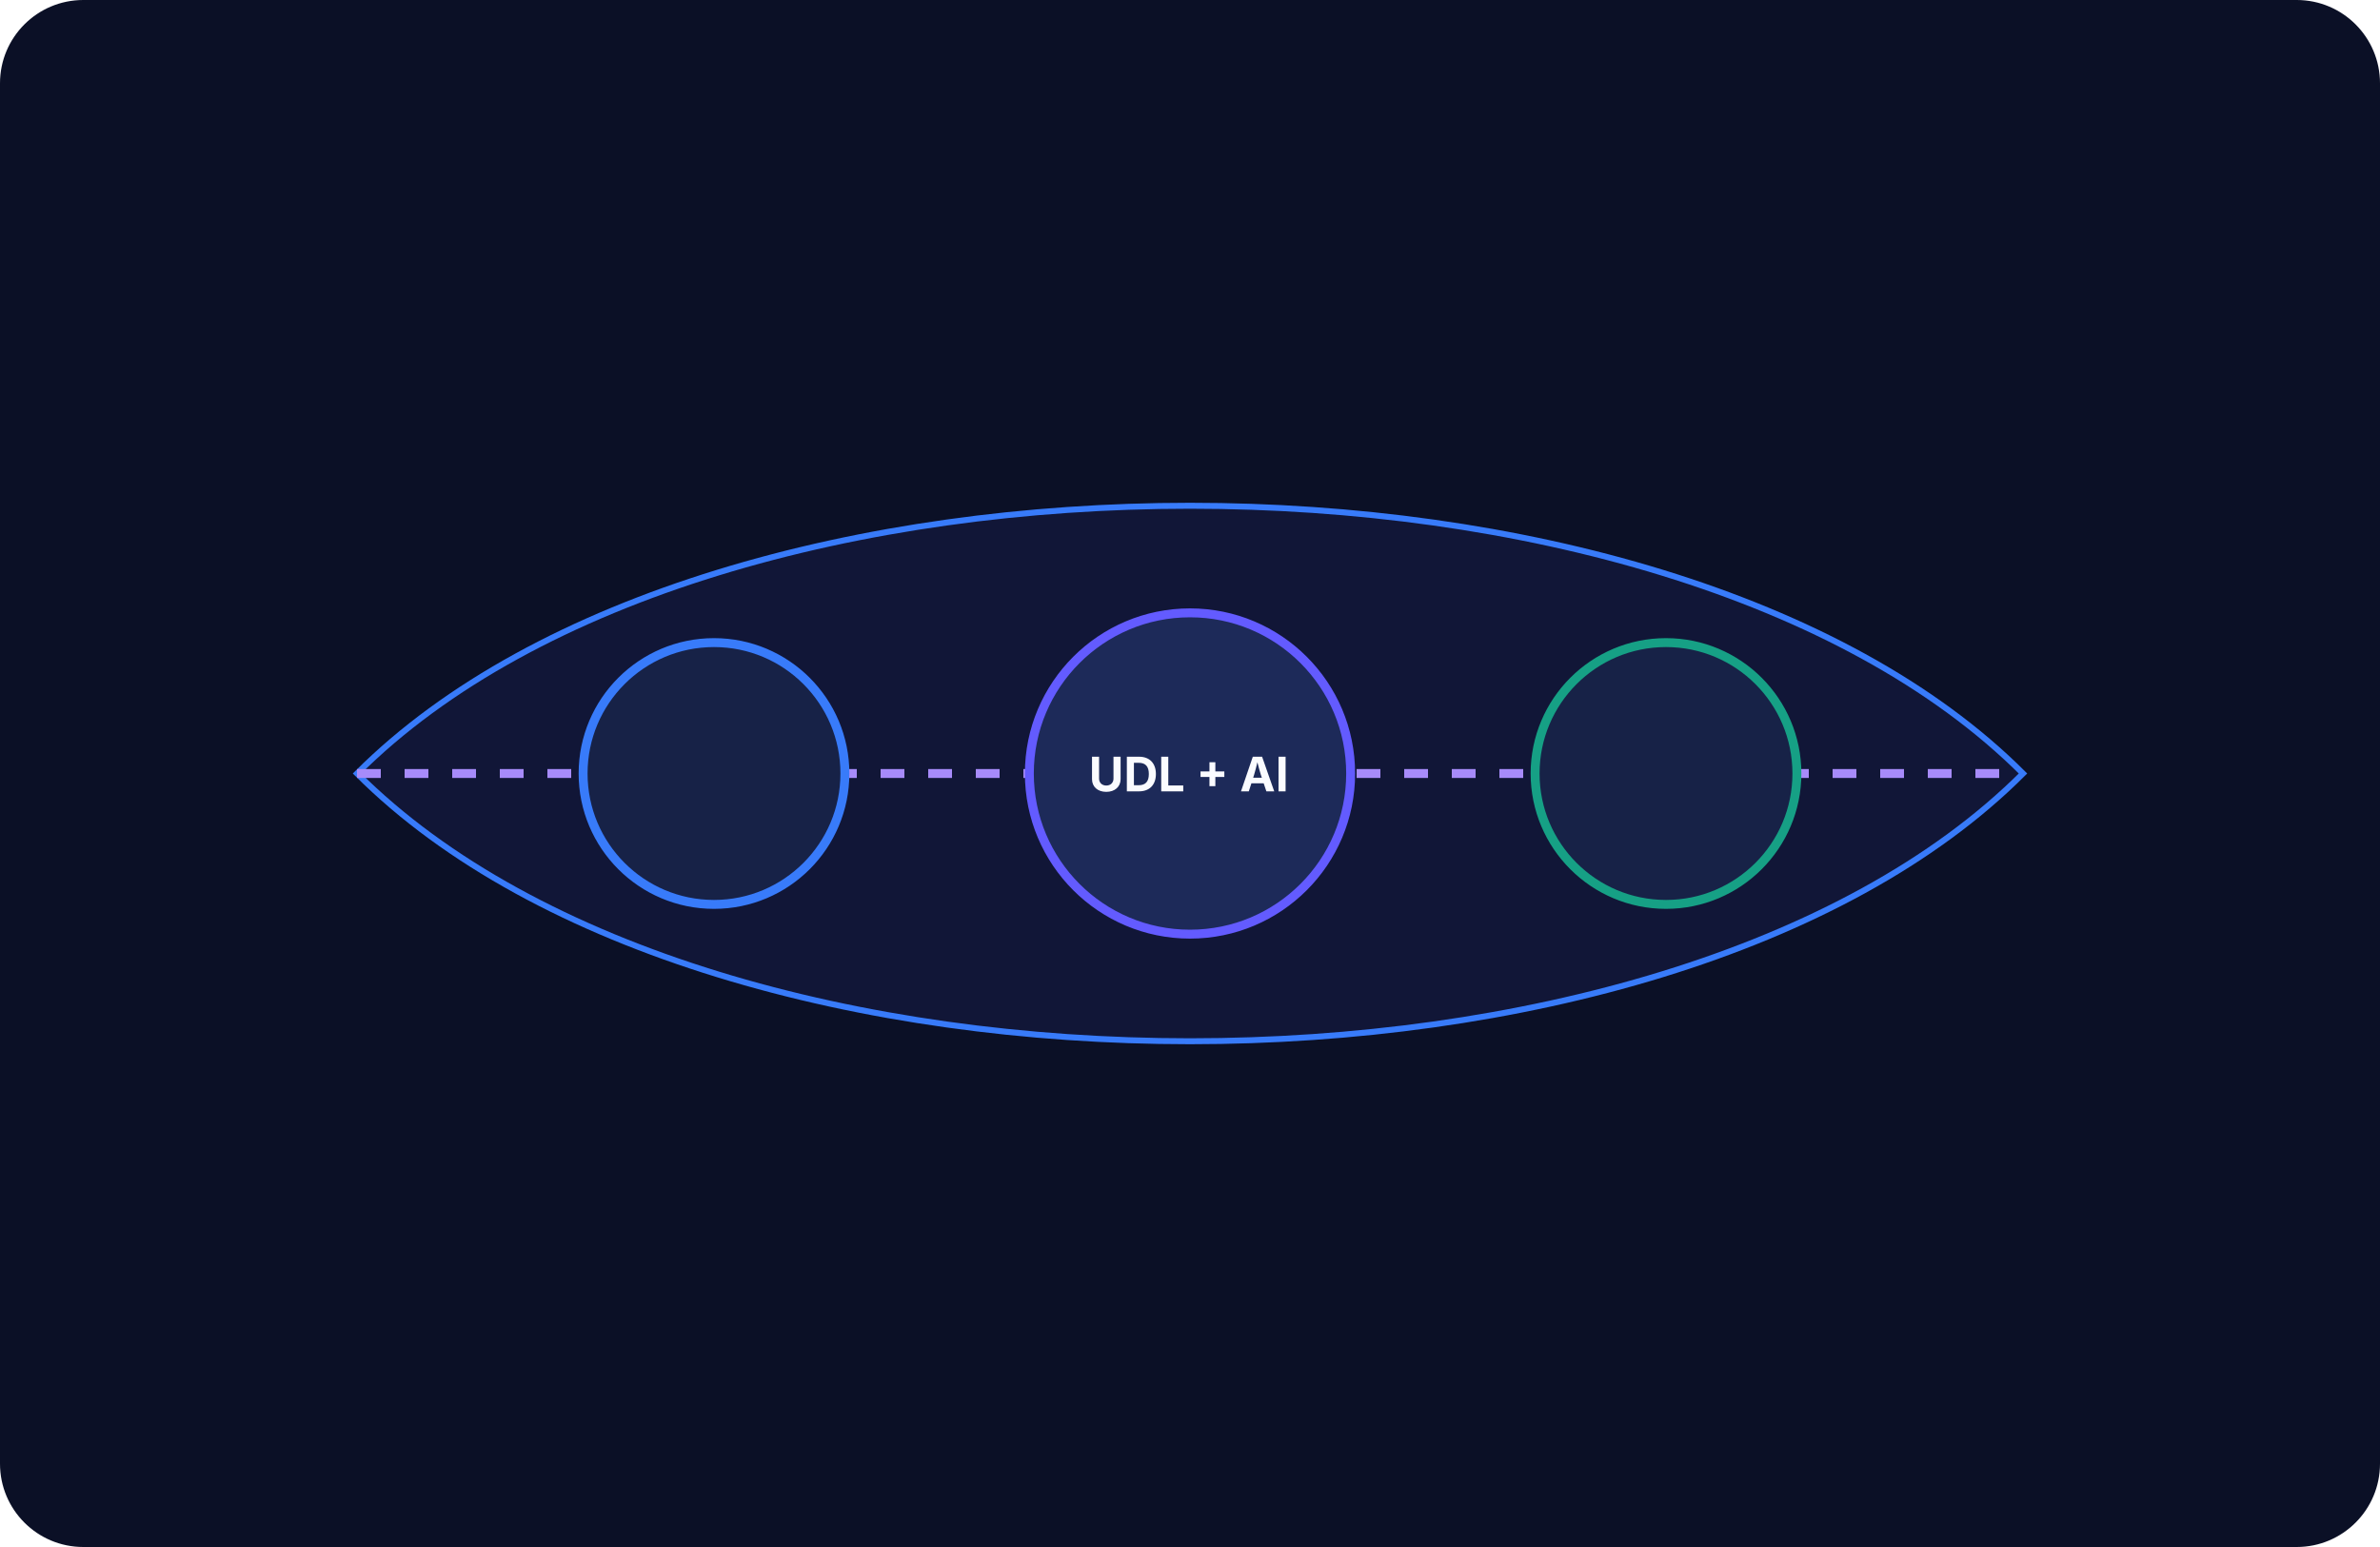
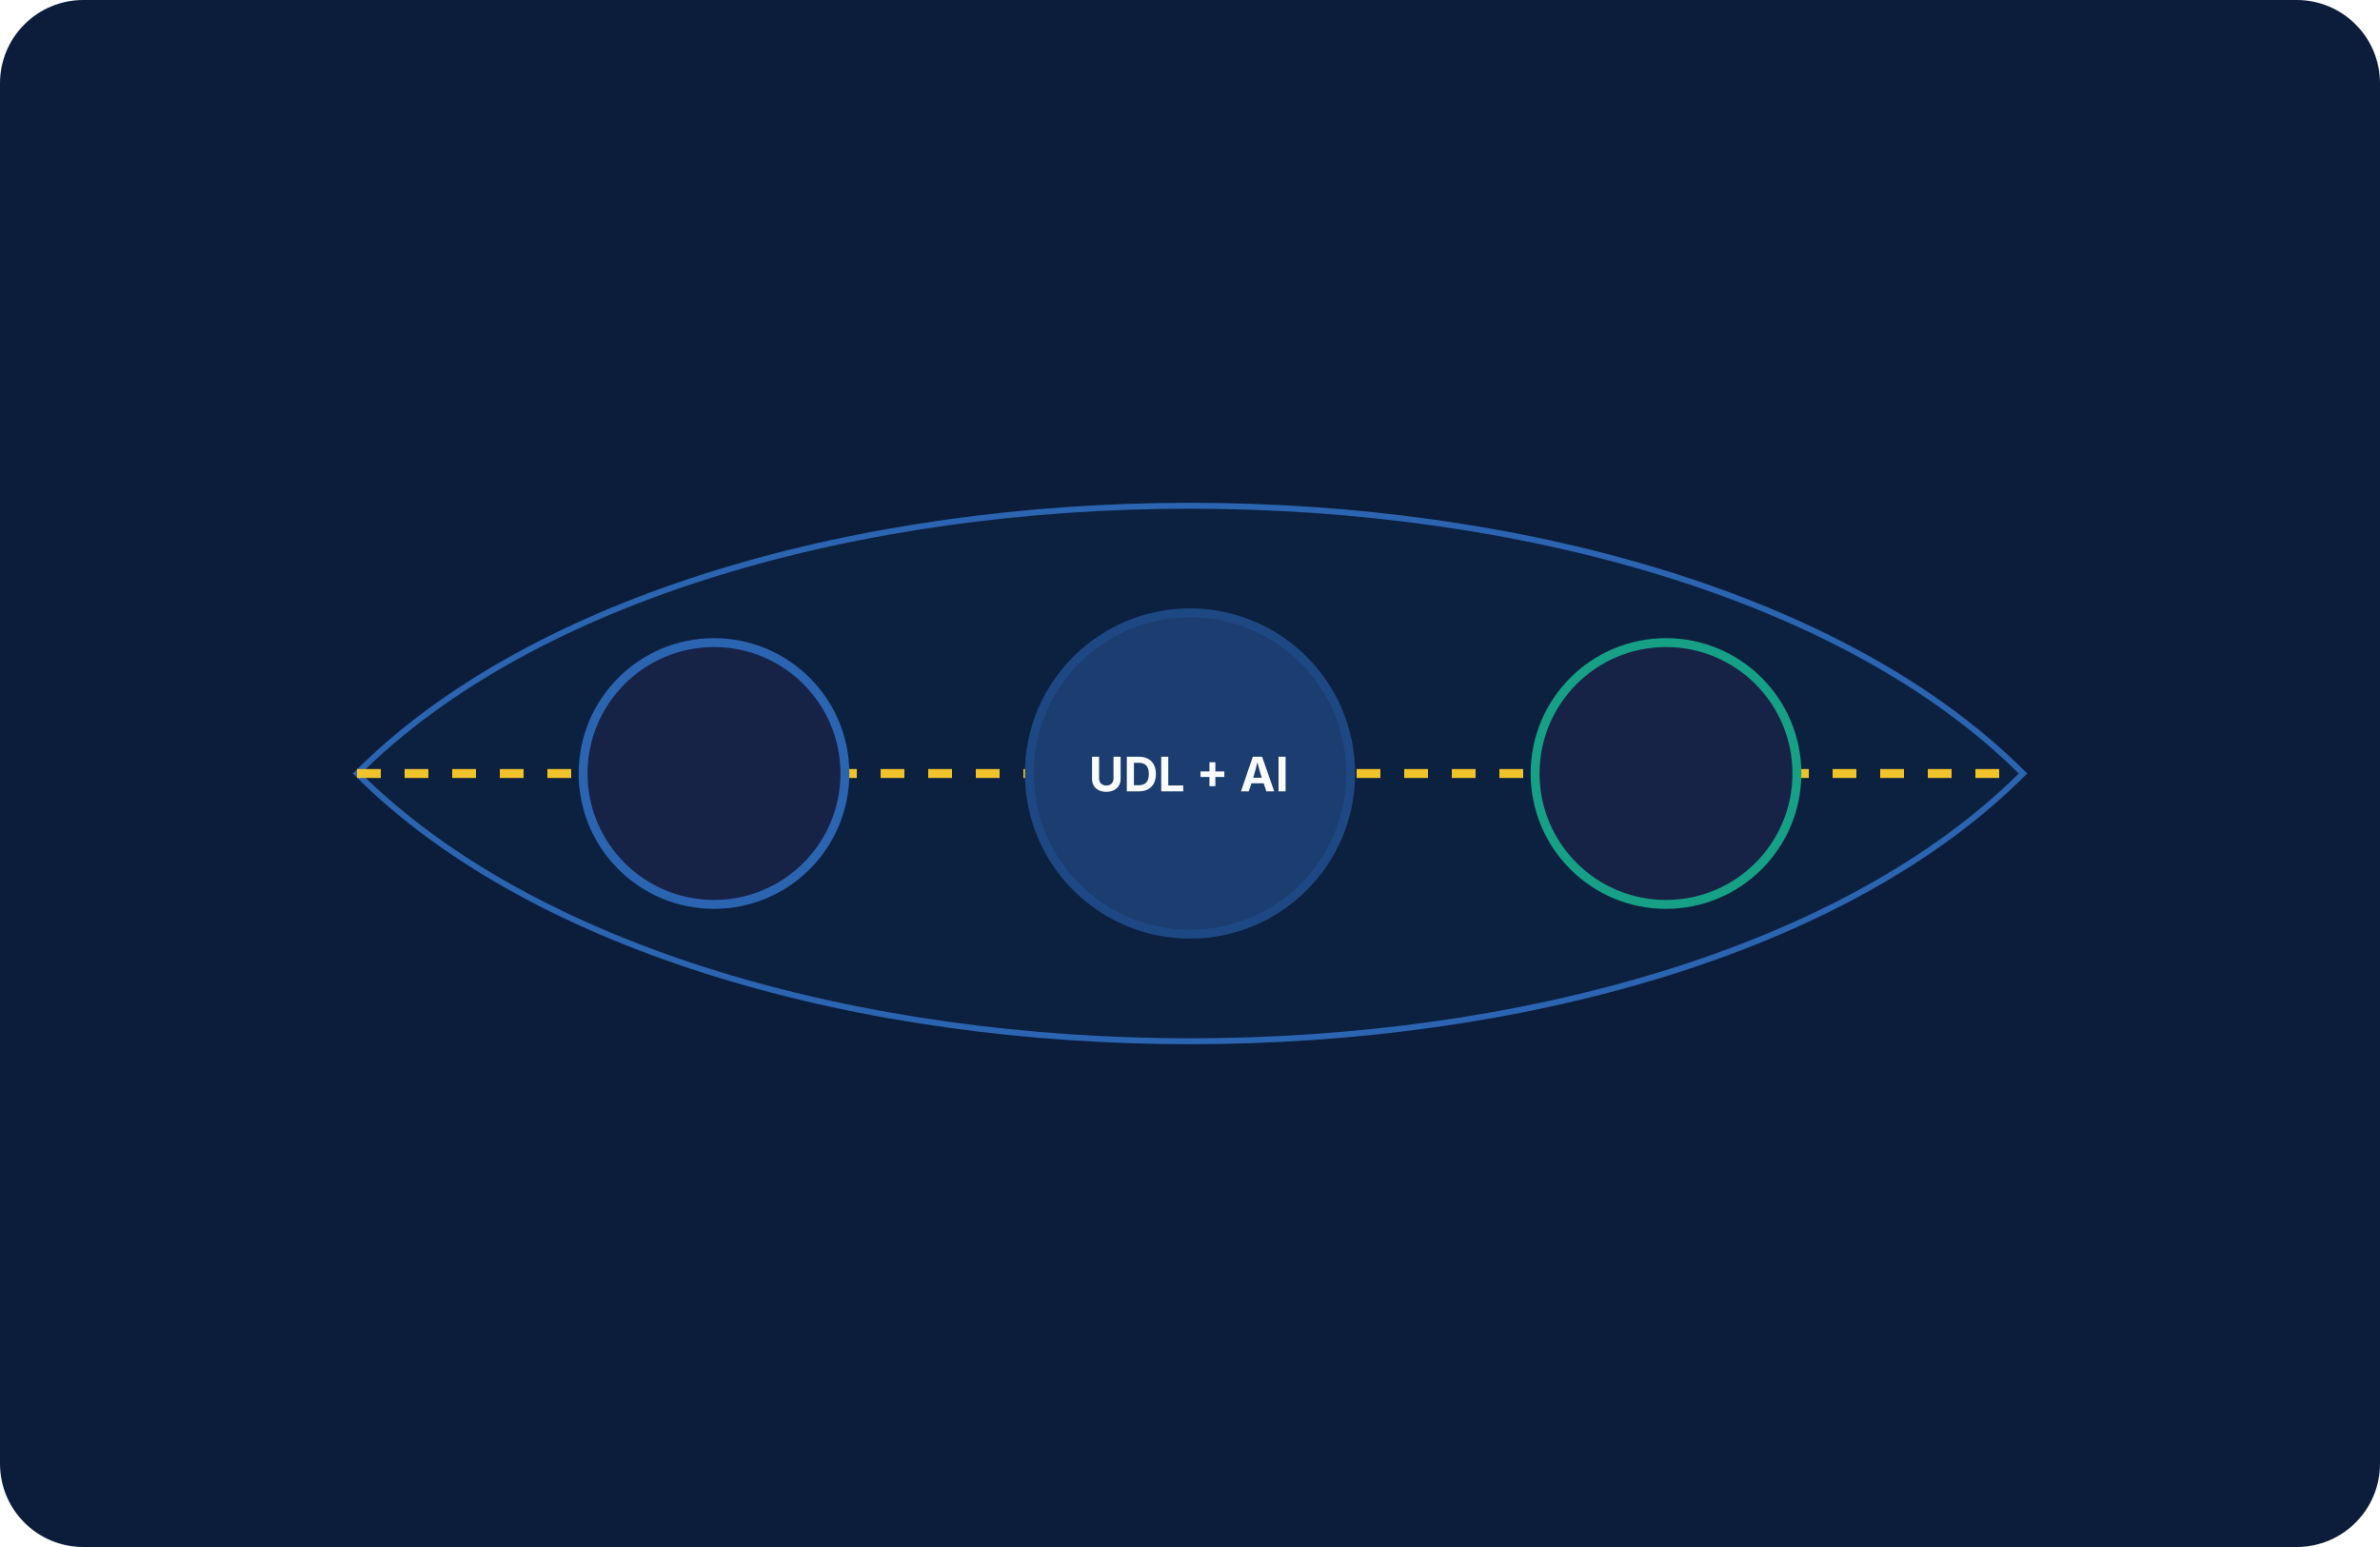
<svg xmlns="http://www.w3.org/2000/svg" viewBox="0 0 800 520" fill="none">
-   <rect width="800" height="520" rx="28" fill="#0B1026" />
-   <path d="M120 260 C240 140, 560 140, 680 260 C560 380, 240 380, 120 260 Z" stroke="#387BFA" stroke-width="2" fill="#635BFF" fill-opacity="0.08" />
-   <path d="M120 260 H680" stroke="#A78BFA" stroke-width="3" stroke-dasharray="8 8" />
-   <circle cx="240" cy="260" r="44" fill="#172247" stroke="#387BFA" stroke-width="3" />
-   <circle cx="400" cy="260" r="54" fill="#1D2A59" stroke="#635BFF" stroke-width="3" />
+   <rect width="800" height="520" rx="28" fill="#0B1D3A" />
+   <path d="M120 260 C240 140, 560 140, 680 260 C560 380, 240 380, 120 260 Z" stroke="#2B64B0" stroke-width="2" fill="#1E4883" fill-opacity="0.08" />
+   <path d="M120 260 H680" stroke="#F0C32A" stroke-width="3" stroke-dasharray="8 8" />
+   <circle cx="240" cy="260" r="44" fill="#172247" stroke="#2B64B0" stroke-width="3" />
+   <circle cx="400" cy="260" r="54" fill="#1B3D70" stroke="#1E4883" stroke-width="3" />
  <circle cx="560" cy="260" r="44" fill="#172247" stroke="#16A085" stroke-width="3" />
  <text x="366" y="266" fill="#FAFBFF" font-family="Inter, sans-serif" font-size="16" font-weight="700">UDL + AI</text>
</svg>
